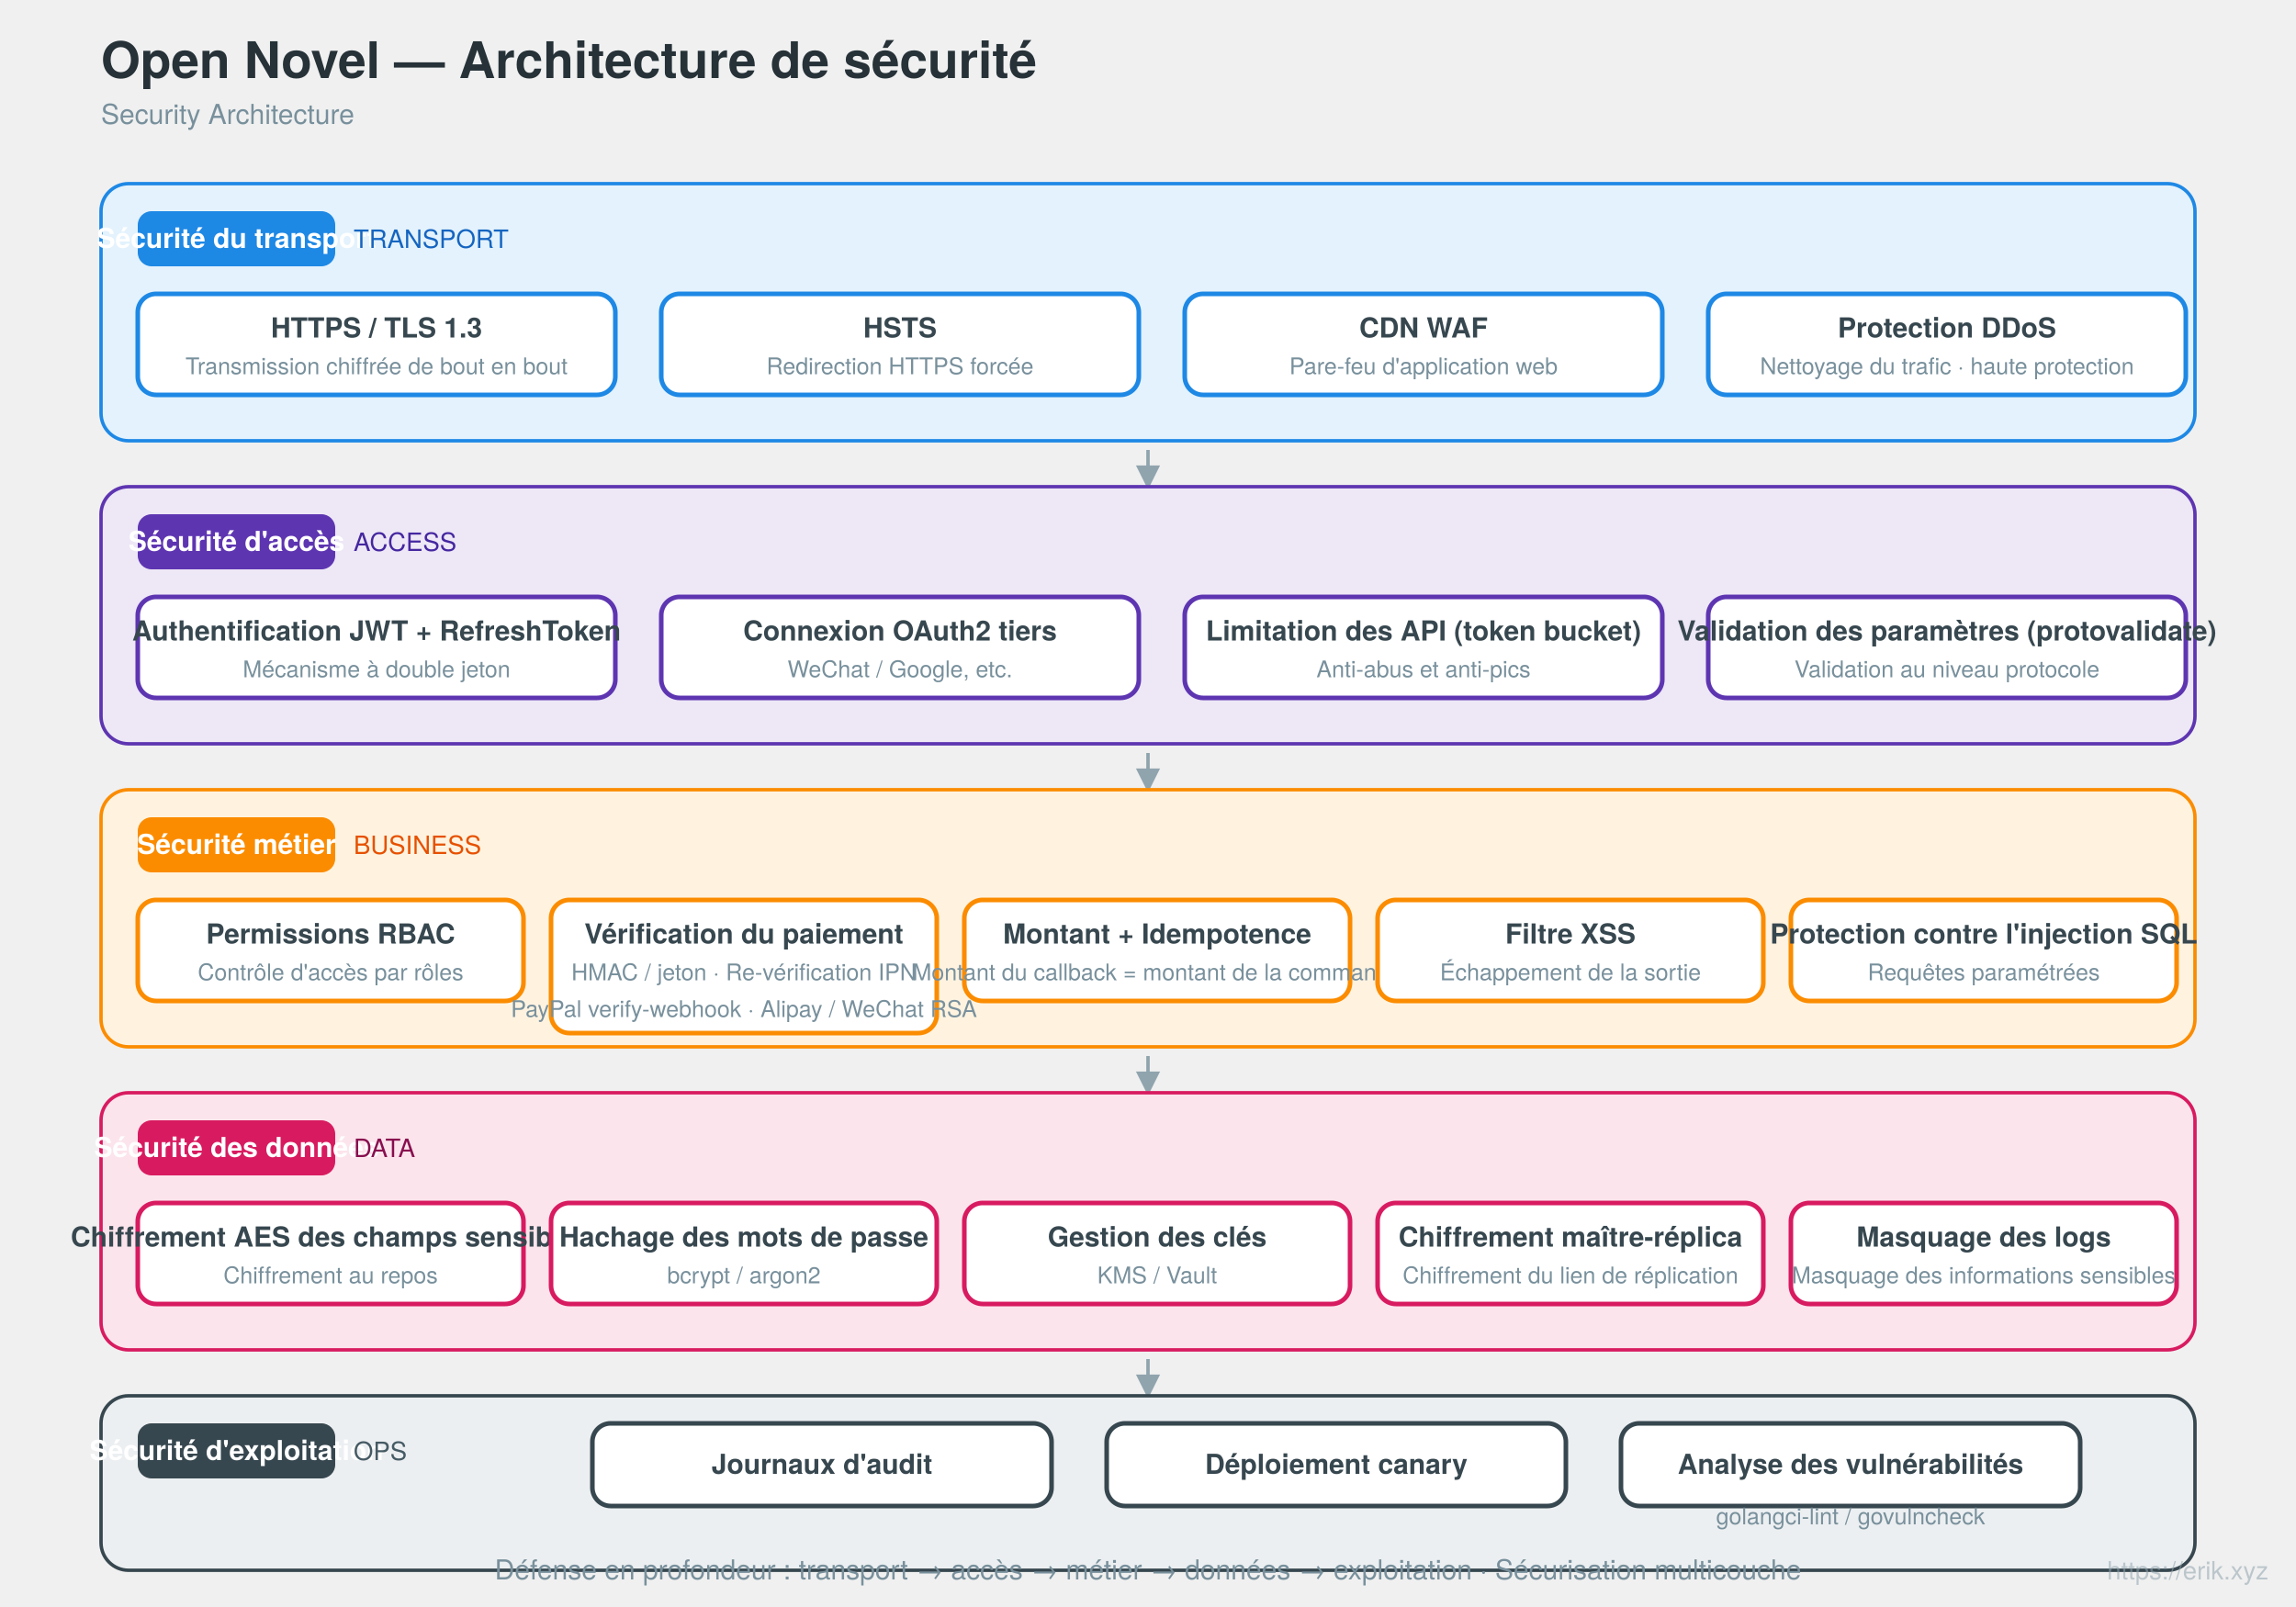
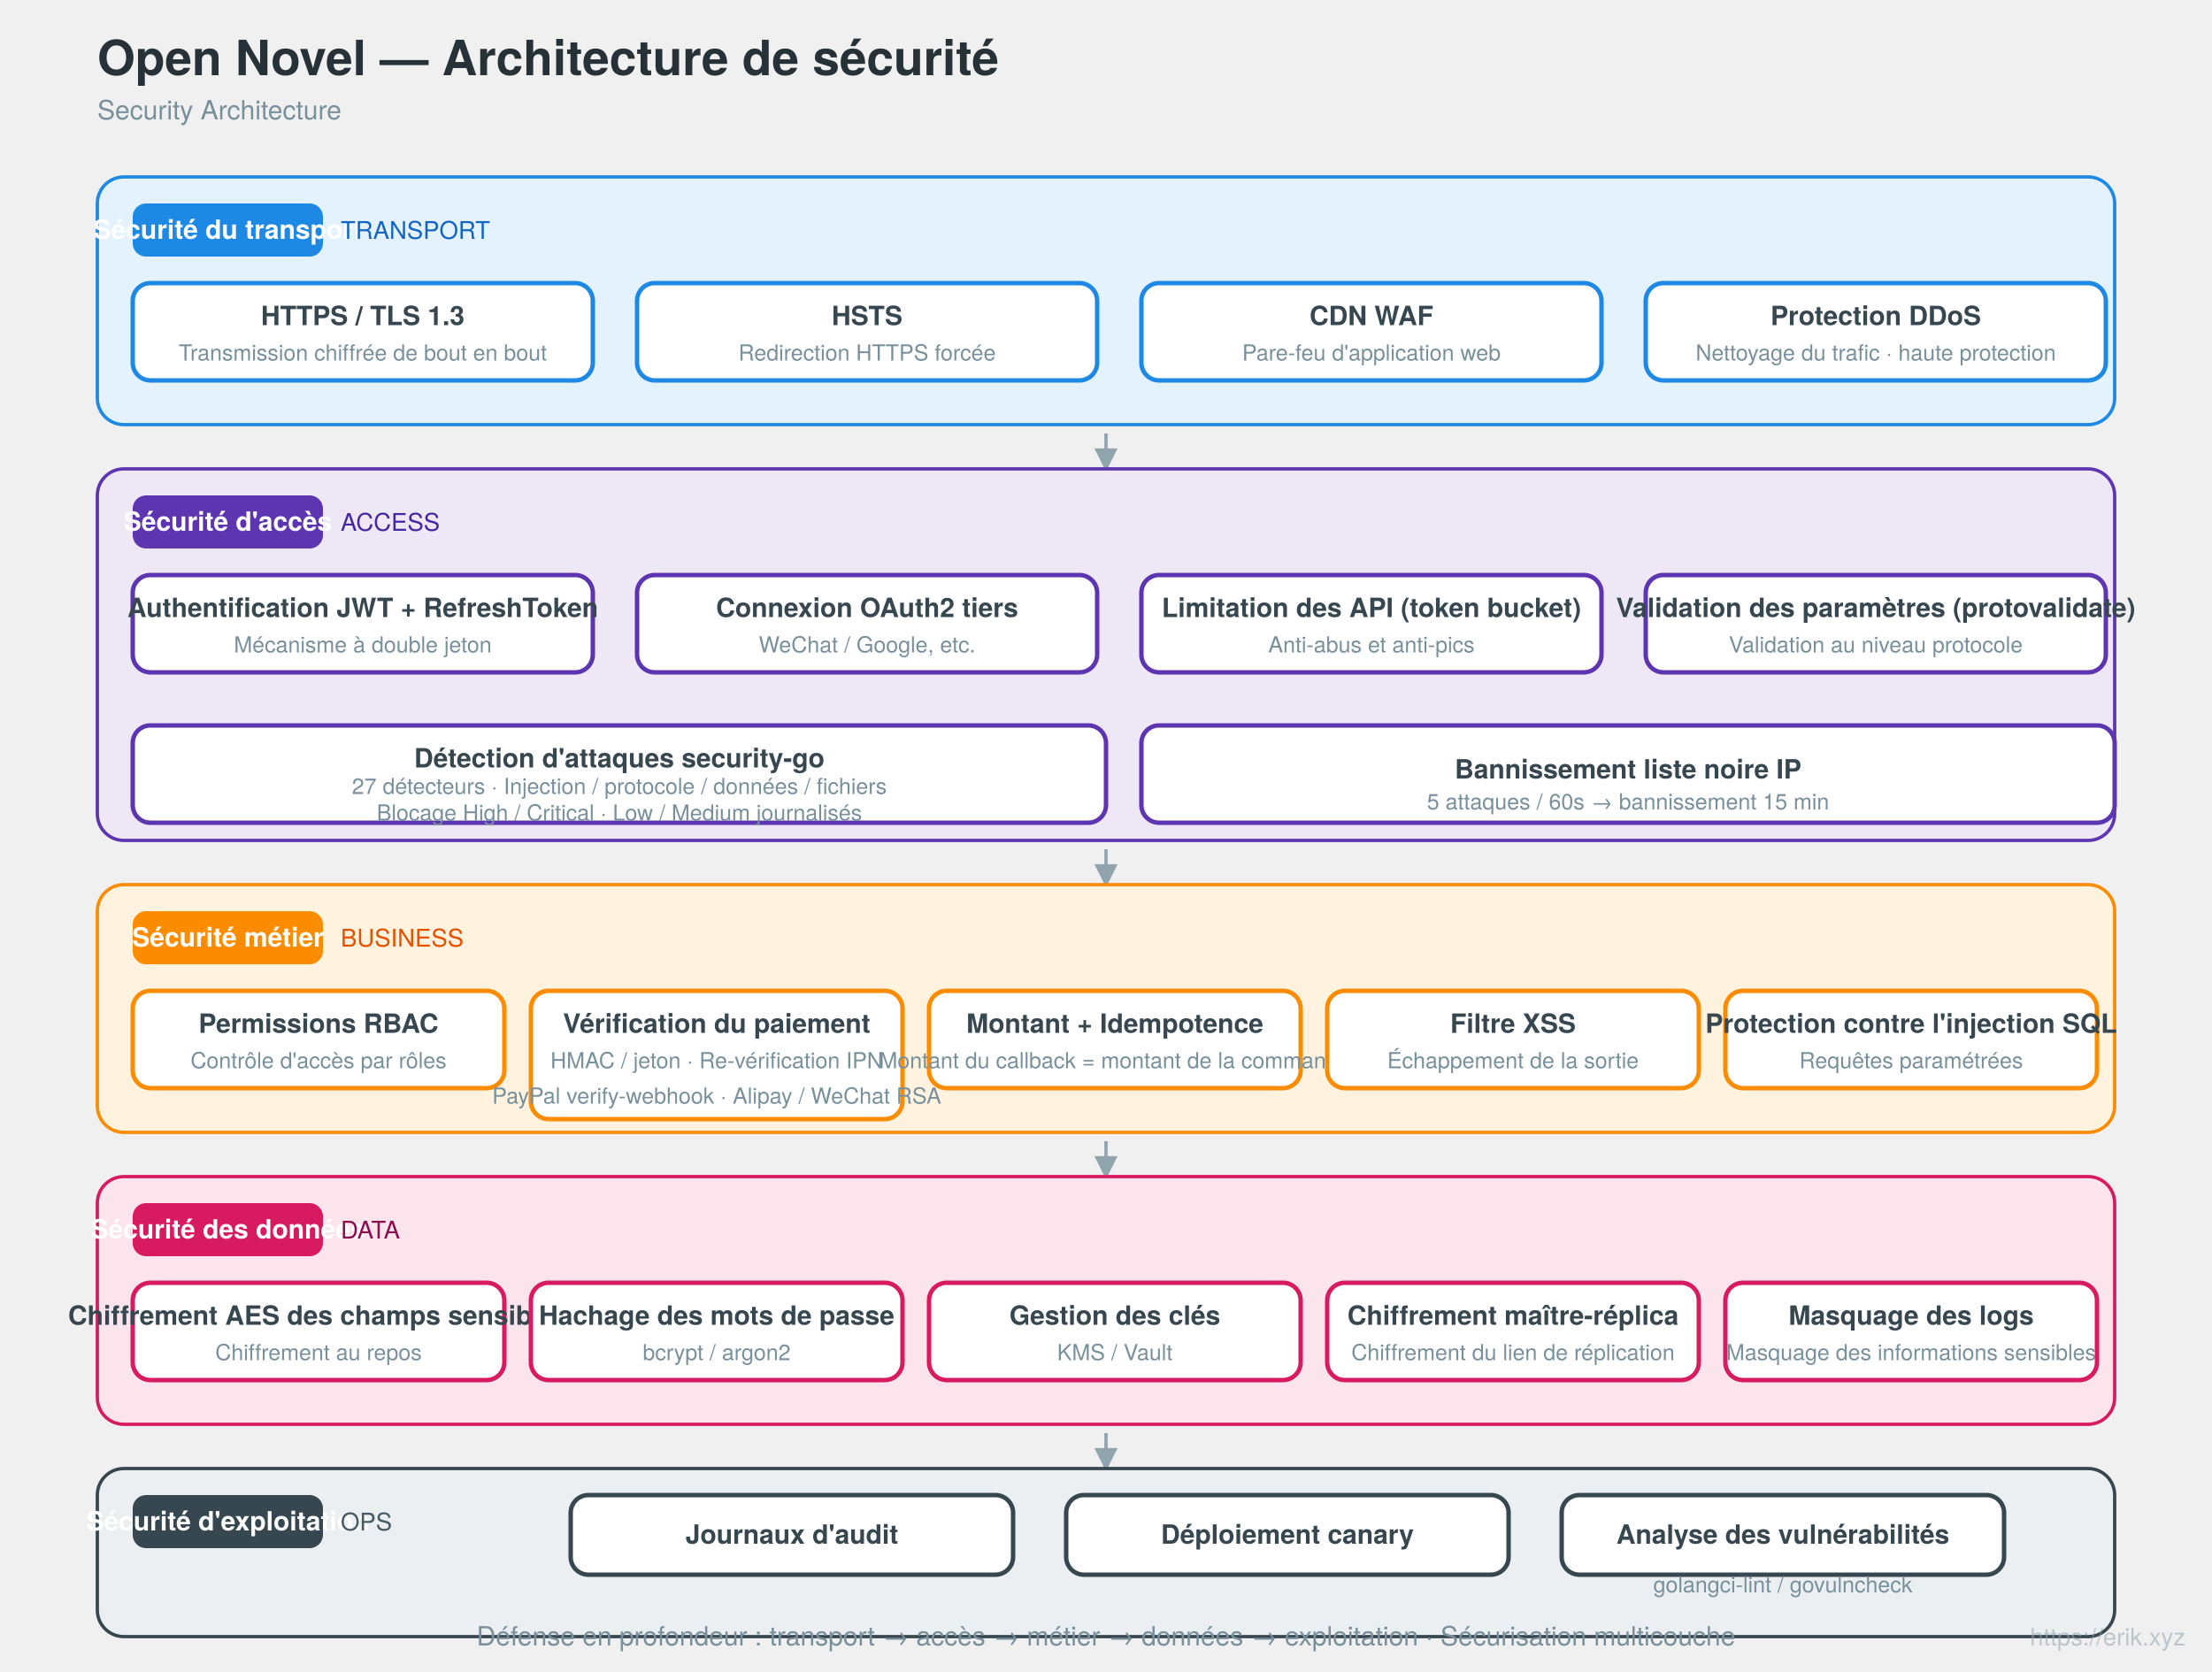
- <svg xmlns="http://www.w3.org/2000/svg" width="1000" height="700" viewBox="0 0 1000 700" font-family="'PingFang SC','Microsoft YaHei','Helvetica Neue',sans-serif">
+ <svg xmlns="http://www.w3.org/2000/svg" width="1000" height="756" viewBox="0 0 1000 756" font-family="'PingFang SC','Microsoft YaHei','Helvetica Neue',sans-serif">
  <defs>
    <marker id="arrow" viewBox="0 0 10 10" refX="5" refY="5" markerWidth="7" markerHeight="7" orient="auto-start-reverse">
      <path d="M 0 0 L 10 5 L 0 10 z" fill="#90a4ae" />
    </marker>
  </defs>
  <text x="44" y="34" font-size="22" font-weight="700" fill="#263238">Open Novel — Architecture de sécurité</text>
  <text x="44" y="54" font-size="12" fill="#78909c">Security Architecture</text>
  <g>
    <rect x="44" y="80" width="912" height="112" rx="12" fill="#e3f2fd" stroke="#1e88e5" stroke-width="1.5" />
    <rect x="60" y="92" width="86" height="24" rx="6" fill="#1e88e5" />
    <text x="103" y="108" font-size="12" font-weight="600" fill="#ffffff" text-anchor="middle">Sécurité du transport</text>
    <text x="154" y="108" font-size="11" fill="#1565c0">TRANSPORT</text>
    <g>
      <rect x="60" y="128" width="208" height="44" rx="8" fill="#ffffff" stroke="#1e88e5" stroke-width="2" />
      <text x="164" y="147" font-size="12" font-weight="600" fill="#37474f" text-anchor="middle">HTTPS / TLS 1.3</text>
      <text x="164" y="163" font-size="10" fill="#78909c" text-anchor="middle">Transmission chiffrée de bout en bout</text>
    </g>
    <g>
      <rect x="288" y="128" width="208" height="44" rx="8" fill="#ffffff" stroke="#1e88e5" stroke-width="2" />
      <text x="392" y="147" font-size="12" font-weight="600" fill="#37474f" text-anchor="middle">HSTS</text>
      <text x="392" y="163" font-size="10" fill="#78909c" text-anchor="middle">Redirection HTTPS forcée</text>
    </g>
    <g>
      <rect x="516" y="128" width="208" height="44" rx="8" fill="#ffffff" stroke="#1e88e5" stroke-width="2" />
      <text x="620" y="147" font-size="12" font-weight="600" fill="#37474f" text-anchor="middle">CDN WAF</text>
      <text x="620" y="163" font-size="10" fill="#78909c" text-anchor="middle">Pare-feu d'application web</text>
    </g>
    <g>
      <rect x="744" y="128" width="208" height="44" rx="8" fill="#ffffff" stroke="#1e88e5" stroke-width="2" />
      <text x="848" y="147" font-size="12" font-weight="600" fill="#37474f" text-anchor="middle">Protection DDoS</text>
      <text x="848" y="163" font-size="10" fill="#78909c" text-anchor="middle">Nettoyage du trafic · haute protection</text>
    </g>
  </g>
  <line x1="500" y1="196" x2="500" y2="208" stroke="#90a4ae" stroke-width="1.5" marker-end="url(#arrow)" />
  <g>
-     <rect x="44" y="212" width="912" height="112" rx="12" fill="#ede7f6" stroke="#5e35b1" stroke-width="1.5" />
+     <rect x="44" y="212" width="912" height="168" rx="12" fill="#ede7f6" stroke="#5e35b1" stroke-width="1.5" />
    <rect x="60" y="224" width="86" height="24" rx="6" fill="#5e35b1" />
    <text x="103" y="240" font-size="12" font-weight="600" fill="#ffffff" text-anchor="middle">Sécurité d'accès</text>
    <text x="154" y="240" font-size="11" fill="#4527a0">ACCESS</text>
    <g>
      <rect x="60" y="260" width="208" height="44" rx="8" fill="#ffffff" stroke="#5e35b1" stroke-width="2" />
      <text x="164" y="279" font-size="12" font-weight="600" fill="#37474f" text-anchor="middle">Authentification JWT + RefreshToken</text>
      <text x="164" y="295" font-size="10" fill="#78909c" text-anchor="middle">Mécanisme à double jeton</text>
    </g>
    <g>
      <rect x="288" y="260" width="208" height="44" rx="8" fill="#ffffff" stroke="#5e35b1" stroke-width="2" />
      <text x="392" y="279" font-size="12" font-weight="600" fill="#37474f" text-anchor="middle">Connexion OAuth2 tiers</text>
      <text x="392" y="295" font-size="10" fill="#78909c" text-anchor="middle">WeChat / Google, etc.</text>
    </g>
    <g>
      <rect x="516" y="260" width="208" height="44" rx="8" fill="#ffffff" stroke="#5e35b1" stroke-width="2" />
      <text x="620" y="279" font-size="12" font-weight="600" fill="#37474f" text-anchor="middle">Limitation des API (token bucket)</text>
      <text x="620" y="295" font-size="10" fill="#78909c" text-anchor="middle">Anti-abus et anti-pics</text>
    </g>
    <g>
      <rect x="744" y="260" width="208" height="44" rx="8" fill="#ffffff" stroke="#5e35b1" stroke-width="2" />
      <text x="848" y="279" font-size="12" font-weight="600" fill="#37474f" text-anchor="middle">Validation des paramètres (protovalidate)</text>
      <text x="848" y="295" font-size="10" fill="#78909c" text-anchor="middle">Validation au niveau protocole</text>
    </g>
-   </g>
-   <line x1="500" y1="328" x2="500" y2="340" stroke="#90a4ae" stroke-width="1.5" marker-end="url(#arrow)" />
-   <g>
-     <rect x="44" y="344" width="912" height="112" rx="12" fill="#fff3e0" stroke="#fb8c00" stroke-width="1.5" />
-     <rect x="60" y="356" width="86" height="24" rx="6" fill="#fb8c00" />
-     <text x="103" y="372" font-size="12" font-weight="600" fill="#ffffff" text-anchor="middle">Sécurité métier</text>
-     <text x="154" y="372" font-size="11" fill="#e65100">BUSINESS</text>
    <g>
-       <rect x="60" y="392" width="168" height="44" rx="8" fill="#ffffff" stroke="#fb8c00" stroke-width="2" />
-       <text x="144" y="411" font-size="12" font-weight="600" fill="#37474f" text-anchor="middle">Permissions RBAC</text>
-       <text x="144" y="427" font-size="10" fill="#78909c" text-anchor="middle">Contrôle d'accès par rôles</text>
+       <rect x="60" y="328" width="440" height="44" rx="8" fill="#ffffff" stroke="#5e35b1" stroke-width="2" />
+       <text x="280" y="347" font-size="12" font-weight="600" fill="#37474f" text-anchor="middle">Détection d'attaques security-go</text>
+       <text x="280" y="359" font-size="10" fill="#78909c" text-anchor="middle">27 détecteurs · Injection / protocole / données / fichiers</text>
+       <text x="280" y="371" font-size="10" fill="#78909c" text-anchor="middle">Blocage High / Critical · Low / Medium journalisés</text>
    </g>
    <g>
-       <rect x="240" y="392" width="168" height="58" rx="8" fill="#ffffff" stroke="#fb8c00" stroke-width="2" />
-       <text x="324" y="411" font-size="12" font-weight="600" fill="#37474f" text-anchor="middle">Vérification du paiement</text>
-       <text x="324" y="427" font-size="10" fill="#78909c" text-anchor="middle">HMAC / jeton · Re-vérification IPN</text>
-       <text x="324" y="443" font-size="10" fill="#78909c" text-anchor="middle">PayPal verify-webhook · Alipay / WeChat RSA</text>
+       <rect x="516" y="328" width="440" height="44" rx="8" fill="#ffffff" stroke="#5e35b1" stroke-width="2" />
+       <text x="736" y="352" font-size="12" font-weight="600" fill="#37474f" text-anchor="middle">Bannissement liste noire IP</text>
+       <text x="736" y="366" font-size="10" fill="#78909c" text-anchor="middle">5 attaques / 60s → bannissement 15 min</text>
+     </g>
+   </g>
+   <line x1="500" y1="384" x2="500" y2="396" stroke="#90a4ae" stroke-width="1.5" marker-end="url(#arrow)" />
+   <g>
+     <rect x="44" y="400" width="912" height="112" rx="12" fill="#fff3e0" stroke="#fb8c00" stroke-width="1.5" />
+     <rect x="60" y="412" width="86" height="24" rx="6" fill="#fb8c00" />
+     <text x="103" y="428" font-size="12" font-weight="600" fill="#ffffff" text-anchor="middle">Sécurité métier</text>
+     <text x="154" y="428" font-size="11" fill="#e65100">BUSINESS</text>
+     <g>
+       <rect x="60" y="448" width="168" height="44" rx="8" fill="#ffffff" stroke="#fb8c00" stroke-width="2" />
+       <text x="144" y="467" font-size="12" font-weight="600" fill="#37474f" text-anchor="middle">Permissions RBAC</text>
+       <text x="144" y="483" font-size="10" fill="#78909c" text-anchor="middle">Contrôle d'accès par rôles</text>
    </g>
    <g>
-       <rect x="420" y="392" width="168" height="44" rx="8" fill="#ffffff" stroke="#fb8c00" stroke-width="2" />
-       <text x="504" y="411" font-size="12" font-weight="600" fill="#37474f" text-anchor="middle">Montant + Idempotence</text>
-       <text x="504" y="427" font-size="10" fill="#78909c" text-anchor="middle">Montant du callback = montant de la commande</text>
+       <rect x="240" y="448" width="168" height="58" rx="8" fill="#ffffff" stroke="#fb8c00" stroke-width="2" />
+       <text x="324" y="467" font-size="12" font-weight="600" fill="#37474f" text-anchor="middle">Vérification du paiement</text>
+       <text x="324" y="483" font-size="10" fill="#78909c" text-anchor="middle">HMAC / jeton · Re-vérification IPN</text>
+       <text x="324" y="499" font-size="10" fill="#78909c" text-anchor="middle">PayPal verify-webhook · Alipay / WeChat RSA</text>
    </g>
    <g>
-       <rect x="600" y="392" width="168" height="44" rx="8" fill="#ffffff" stroke="#fb8c00" stroke-width="2" />
-       <text x="684" y="411" font-size="12" font-weight="600" fill="#37474f" text-anchor="middle">Filtre XSS</text>
-       <text x="684" y="427" font-size="10" fill="#78909c" text-anchor="middle">Échappement de la sortie</text>
+       <rect x="420" y="448" width="168" height="44" rx="8" fill="#ffffff" stroke="#fb8c00" stroke-width="2" />
+       <text x="504" y="467" font-size="12" font-weight="600" fill="#37474f" text-anchor="middle">Montant + Idempotence</text>
+       <text x="504" y="483" font-size="10" fill="#78909c" text-anchor="middle">Montant du callback = montant de la commande</text>
    </g>
    <g>
-       <rect x="780" y="392" width="168" height="44" rx="8" fill="#ffffff" stroke="#fb8c00" stroke-width="2" />
-       <text x="864" y="411" font-size="12" font-weight="600" fill="#37474f" text-anchor="middle">Protection contre l'injection SQL</text>
-       <text x="864" y="427" font-size="10" fill="#78909c" text-anchor="middle">Requêtes paramétrées</text>
+       <rect x="600" y="448" width="168" height="44" rx="8" fill="#ffffff" stroke="#fb8c00" stroke-width="2" />
+       <text x="684" y="467" font-size="12" font-weight="600" fill="#37474f" text-anchor="middle">Filtre XSS</text>
+       <text x="684" y="483" font-size="10" fill="#78909c" text-anchor="middle">Échappement de la sortie</text>
+     </g>
+     <g>
+       <rect x="780" y="448" width="168" height="44" rx="8" fill="#ffffff" stroke="#fb8c00" stroke-width="2" />
+       <text x="864" y="467" font-size="12" font-weight="600" fill="#37474f" text-anchor="middle">Protection contre l'injection SQL</text>
+       <text x="864" y="483" font-size="10" fill="#78909c" text-anchor="middle">Requêtes paramétrées</text>
    </g>
  </g>
-   <line x1="500" y1="460" x2="500" y2="472" stroke="#90a4ae" stroke-width="1.5" marker-end="url(#arrow)" />
+   <line x1="500" y1="516" x2="500" y2="528" stroke="#90a4ae" stroke-width="1.5" marker-end="url(#arrow)" />
  <g>
-     <rect x="44" y="476" width="912" height="112" rx="12" fill="#fce4ec" stroke="#d81b60" stroke-width="1.5" />
-     <rect x="60" y="488" width="86" height="24" rx="6" fill="#d81b60" />
-     <text x="103" y="504" font-size="12" font-weight="600" fill="#ffffff" text-anchor="middle">Sécurité des données</text>
-     <text x="154" y="504" font-size="11" fill="#880e4f">DATA</text>
+     <rect x="44" y="532" width="912" height="112" rx="12" fill="#fce4ec" stroke="#d81b60" stroke-width="1.5" />
+     <rect x="60" y="544" width="86" height="24" rx="6" fill="#d81b60" />
+     <text x="103" y="560" font-size="12" font-weight="600" fill="#ffffff" text-anchor="middle">Sécurité des données</text>
+     <text x="154" y="560" font-size="11" fill="#880e4f">DATA</text>
    <g>
-       <rect x="60" y="524" width="168" height="44" rx="8" fill="#ffffff" stroke="#d81b60" stroke-width="2" />
-       <text x="144" y="543" font-size="12" font-weight="600" fill="#37474f" text-anchor="middle">Chiffrement AES des champs sensibles</text>
-       <text x="144" y="559" font-size="10" fill="#78909c" text-anchor="middle">Chiffrement au repos</text>
+       <rect x="60" y="580" width="168" height="44" rx="8" fill="#ffffff" stroke="#d81b60" stroke-width="2" />
+       <text x="144" y="599" font-size="12" font-weight="600" fill="#37474f" text-anchor="middle">Chiffrement AES des champs sensibles</text>
+       <text x="144" y="615" font-size="10" fill="#78909c" text-anchor="middle">Chiffrement au repos</text>
    </g>
    <g>
-       <rect x="240" y="524" width="168" height="44" rx="8" fill="#ffffff" stroke="#d81b60" stroke-width="2" />
-       <text x="324" y="543" font-size="12" font-weight="600" fill="#37474f" text-anchor="middle">Hachage des mots de passe</text>
-       <text x="324" y="559" font-size="10" fill="#78909c" text-anchor="middle">bcrypt / argon2</text>
+       <rect x="240" y="580" width="168" height="44" rx="8" fill="#ffffff" stroke="#d81b60" stroke-width="2" />
+       <text x="324" y="599" font-size="12" font-weight="600" fill="#37474f" text-anchor="middle">Hachage des mots de passe</text>
+       <text x="324" y="615" font-size="10" fill="#78909c" text-anchor="middle">bcrypt / argon2</text>
    </g>
    <g>
-       <rect x="420" y="524" width="168" height="44" rx="8" fill="#ffffff" stroke="#d81b60" stroke-width="2" />
-       <text x="504" y="543" font-size="12" font-weight="600" fill="#37474f" text-anchor="middle">Gestion des clés</text>
-       <text x="504" y="559" font-size="10" fill="#78909c" text-anchor="middle">KMS / Vault</text>
+       <rect x="420" y="580" width="168" height="44" rx="8" fill="#ffffff" stroke="#d81b60" stroke-width="2" />
+       <text x="504" y="599" font-size="12" font-weight="600" fill="#37474f" text-anchor="middle">Gestion des clés</text>
+       <text x="504" y="615" font-size="10" fill="#78909c" text-anchor="middle">KMS / Vault</text>
    </g>
    <g>
-       <rect x="600" y="524" width="168" height="44" rx="8" fill="#ffffff" stroke="#d81b60" stroke-width="2" />
-       <text x="684" y="543" font-size="12" font-weight="600" fill="#37474f" text-anchor="middle">Chiffrement maître-réplica</text>
-       <text x="684" y="559" font-size="10" fill="#78909c" text-anchor="middle">Chiffrement du lien de réplication</text>
+       <rect x="600" y="580" width="168" height="44" rx="8" fill="#ffffff" stroke="#d81b60" stroke-width="2" />
+       <text x="684" y="599" font-size="12" font-weight="600" fill="#37474f" text-anchor="middle">Chiffrement maître-réplica</text>
+       <text x="684" y="615" font-size="10" fill="#78909c" text-anchor="middle">Chiffrement du lien de réplication</text>
    </g>
    <g>
-       <rect x="780" y="524" width="168" height="44" rx="8" fill="#ffffff" stroke="#d81b60" stroke-width="2" />
-       <text x="864" y="543" font-size="12" font-weight="600" fill="#37474f" text-anchor="middle">Masquage des logs</text>
-       <text x="864" y="559" font-size="10" fill="#78909c" text-anchor="middle">Masquage des informations sensibles</text>
+       <rect x="780" y="580" width="168" height="44" rx="8" fill="#ffffff" stroke="#d81b60" stroke-width="2" />
+       <text x="864" y="599" font-size="12" font-weight="600" fill="#37474f" text-anchor="middle">Masquage des logs</text>
+       <text x="864" y="615" font-size="10" fill="#78909c" text-anchor="middle">Masquage des informations sensibles</text>
    </g>
  </g>
-   <line x1="500" y1="592" x2="500" y2="604" stroke="#90a4ae" stroke-width="1.5" marker-end="url(#arrow)" />
+   <line x1="500" y1="648" x2="500" y2="660" stroke="#90a4ae" stroke-width="1.5" marker-end="url(#arrow)" />
  <g>
-     <rect x="44" y="608" width="912" height="76" rx="12" fill="#eceff1" stroke="#37474f" stroke-width="1.5" />
-     <rect x="60" y="620" width="86" height="24" rx="6" fill="#37474f" />
-     <text x="103" y="636" font-size="12" font-weight="600" fill="#ffffff" text-anchor="middle">Sécurité d'exploitation</text>
-     <text x="154" y="636" font-size="11" fill="#455a64">OPS</text>
+     <rect x="44" y="664" width="912" height="76" rx="12" fill="#eceff1" stroke="#37474f" stroke-width="1.5" />
+     <rect x="60" y="676" width="86" height="24" rx="6" fill="#37474f" />
+     <text x="103" y="692" font-size="12" font-weight="600" fill="#ffffff" text-anchor="middle">Sécurité d'exploitation</text>
+     <text x="154" y="692" font-size="11" fill="#455a64">OPS</text>
    <g>
-       <rect x="258" y="620" width="200" height="36" rx="8" fill="#ffffff" stroke="#37474f" stroke-width="2" />
-       <text x="358" y="642" font-size="12" font-weight="600" fill="#37474f" text-anchor="middle">Journaux d'audit</text>
+       <rect x="258" y="676" width="200" height="36" rx="8" fill="#ffffff" stroke="#37474f" stroke-width="2" />
+       <text x="358" y="698" font-size="12" font-weight="600" fill="#37474f" text-anchor="middle">Journaux d'audit</text>
    </g>
    <g>
-       <rect x="482" y="620" width="200" height="36" rx="8" fill="#ffffff" stroke="#37474f" stroke-width="2" />
-       <text x="582" y="642" font-size="12" font-weight="600" fill="#37474f" text-anchor="middle">Déploiement canary</text>
+       <rect x="482" y="676" width="200" height="36" rx="8" fill="#ffffff" stroke="#37474f" stroke-width="2" />
+       <text x="582" y="698" font-size="12" font-weight="600" fill="#37474f" text-anchor="middle">Déploiement canary</text>
    </g>
    <g>
-       <rect x="706" y="620" width="200" height="36" rx="8" fill="#ffffff" stroke="#37474f" stroke-width="2" />
-       <text x="806" y="642" font-size="12" font-weight="600" fill="#37474f" text-anchor="middle">Analyse des vulnérabilités</text>
+       <rect x="706" y="676" width="200" height="36" rx="8" fill="#ffffff" stroke="#37474f" stroke-width="2" />
+       <text x="806" y="698" font-size="12" font-weight="600" fill="#37474f" text-anchor="middle">Analyse des vulnérabilités</text>
    </g>
-     <text x="806" y="664" font-size="10" fill="#78909c" text-anchor="middle">golangci-lint / govulncheck</text>
+     <text x="806" y="720" font-size="10" fill="#78909c" text-anchor="middle">golangci-lint / govulncheck</text>
  </g>
-   <text x="500" y="688" font-size="12" fill="#78909c" text-anchor="middle">Défense en profondeur : transport → accès → métier → données → exploitation · Sécurisation multicouche</text>
-   <text x="988" y="688" font-size="11" fill="#90a4ae" opacity="0.55" text-anchor="end">https://erik.xyz</text>
+   <text x="500" y="744" font-size="12" fill="#78909c" text-anchor="middle">Défense en profondeur : transport → accès → métier → données → exploitation · Sécurisation multicouche</text>
+   <text x="988" y="744" font-size="11" fill="#90a4ae" opacity="0.55" text-anchor="end">https://erik.xyz</text>
</svg>
